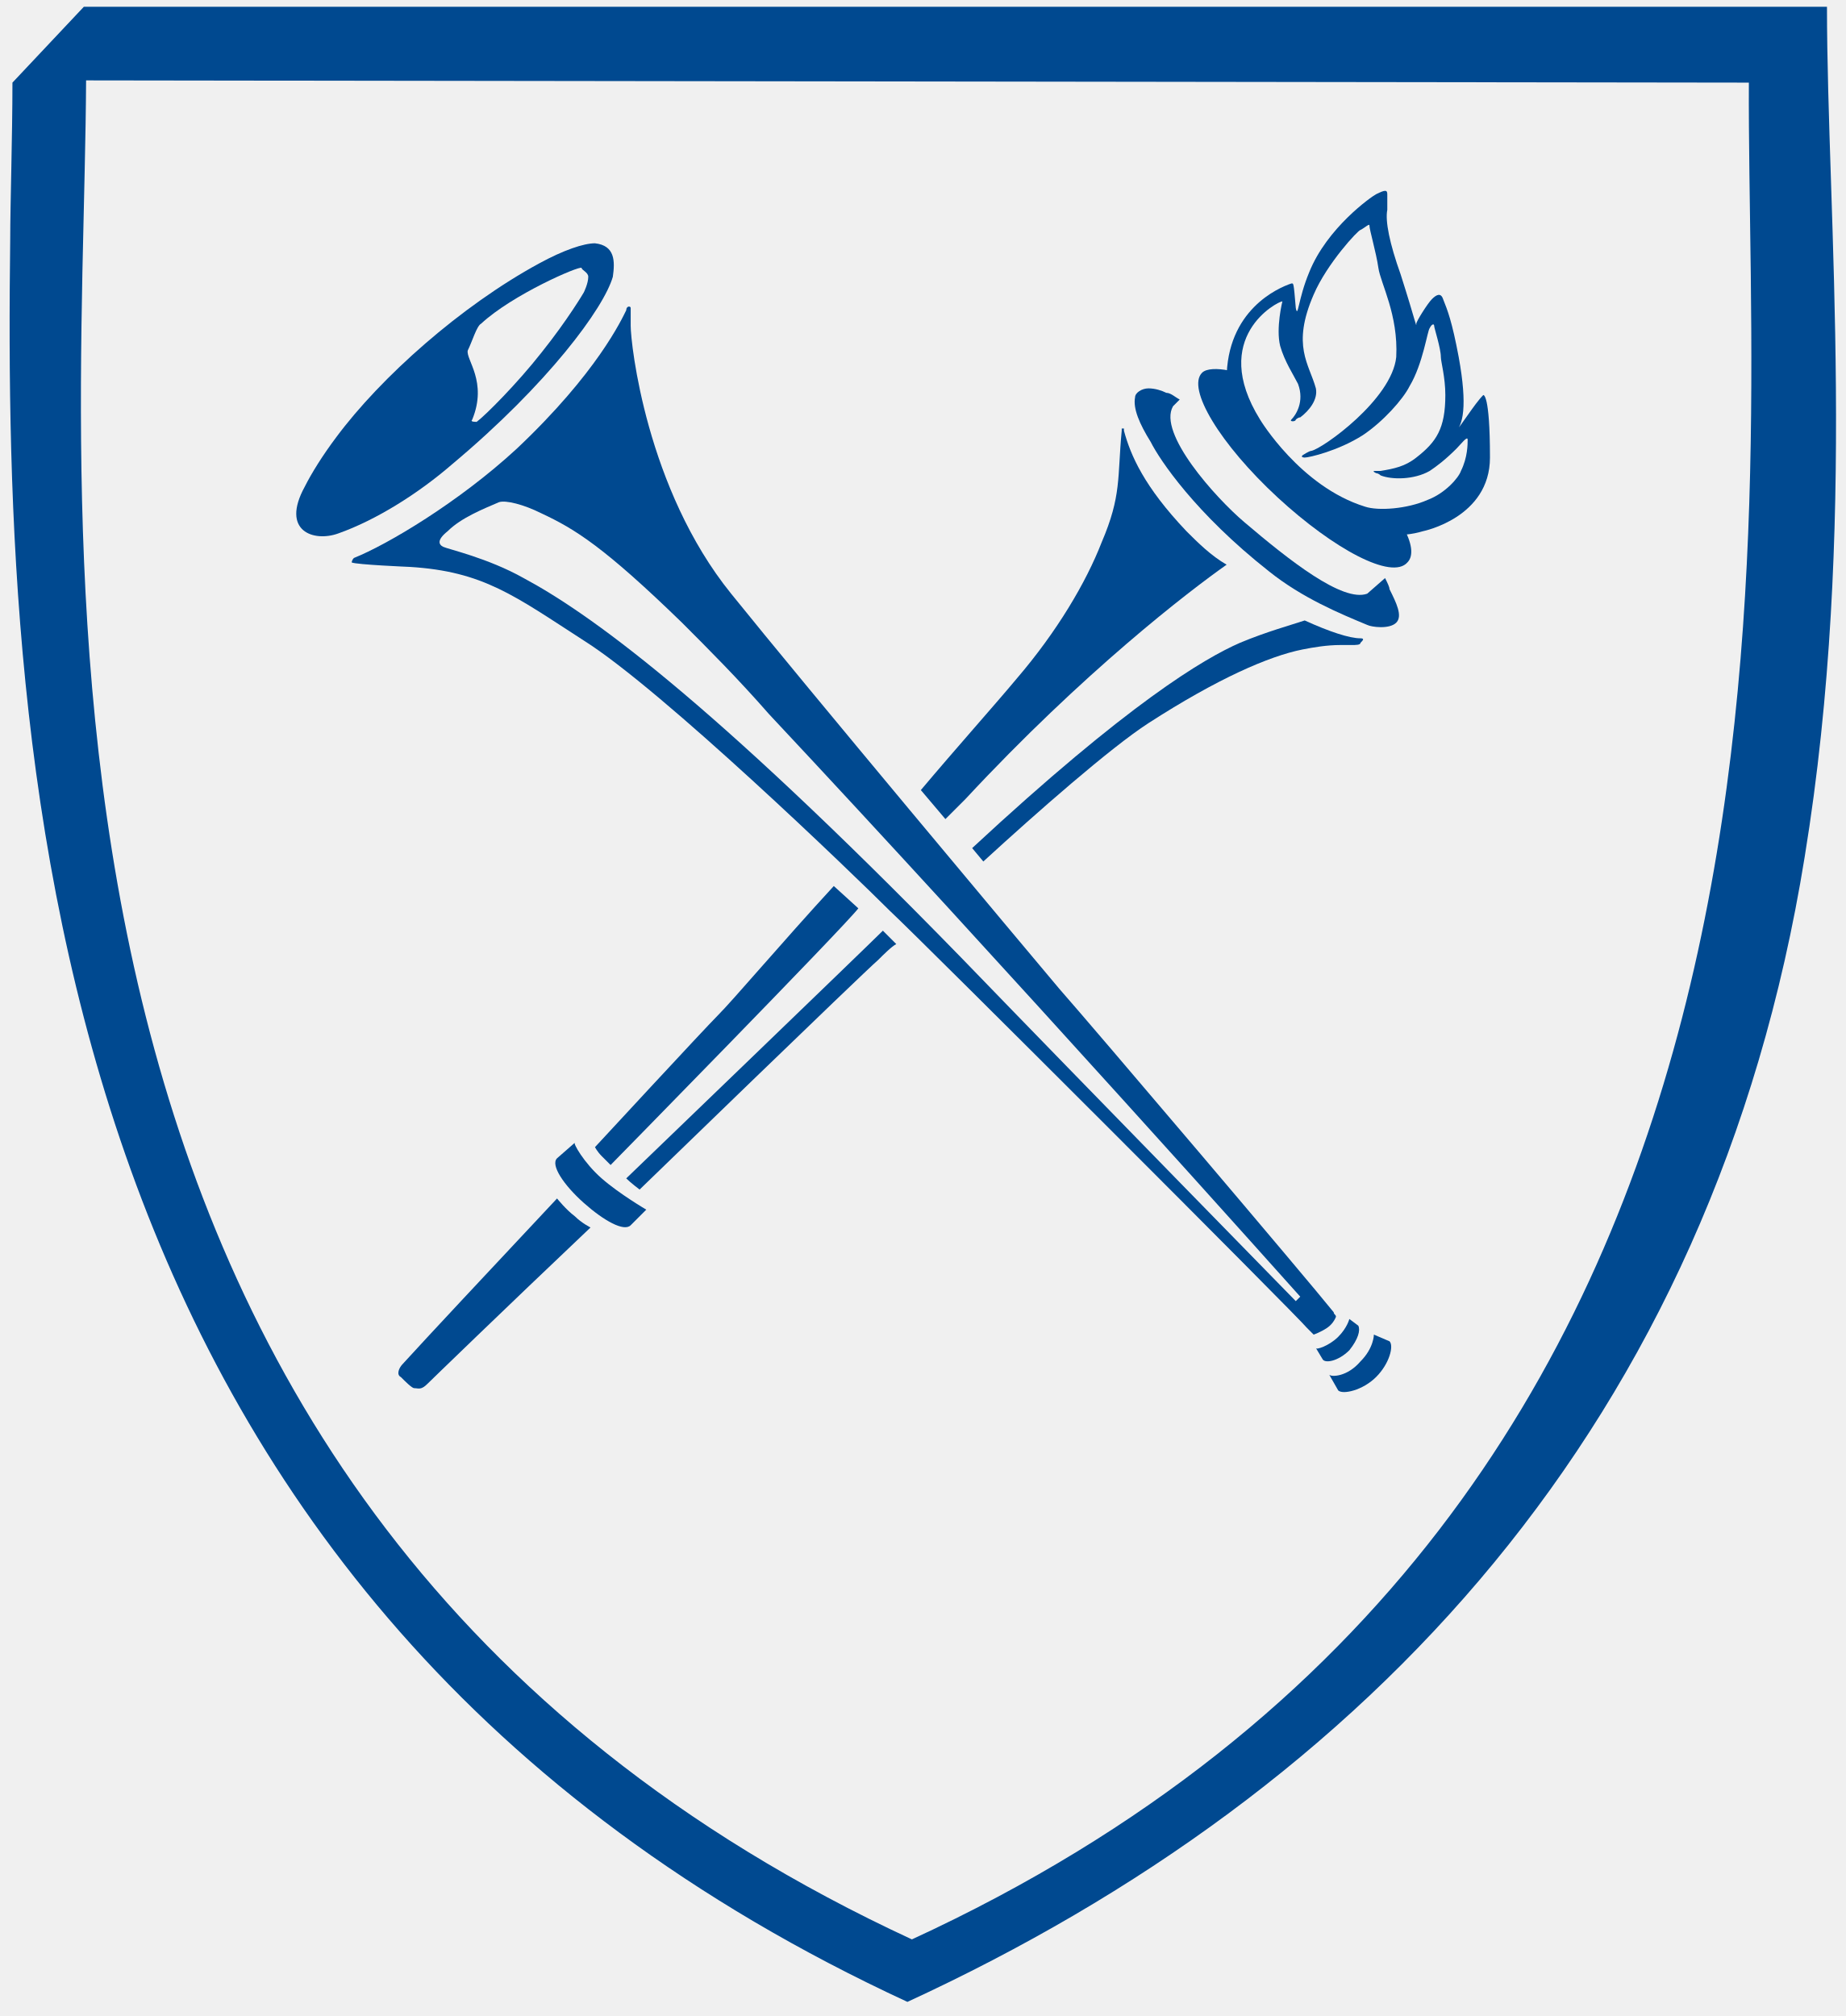
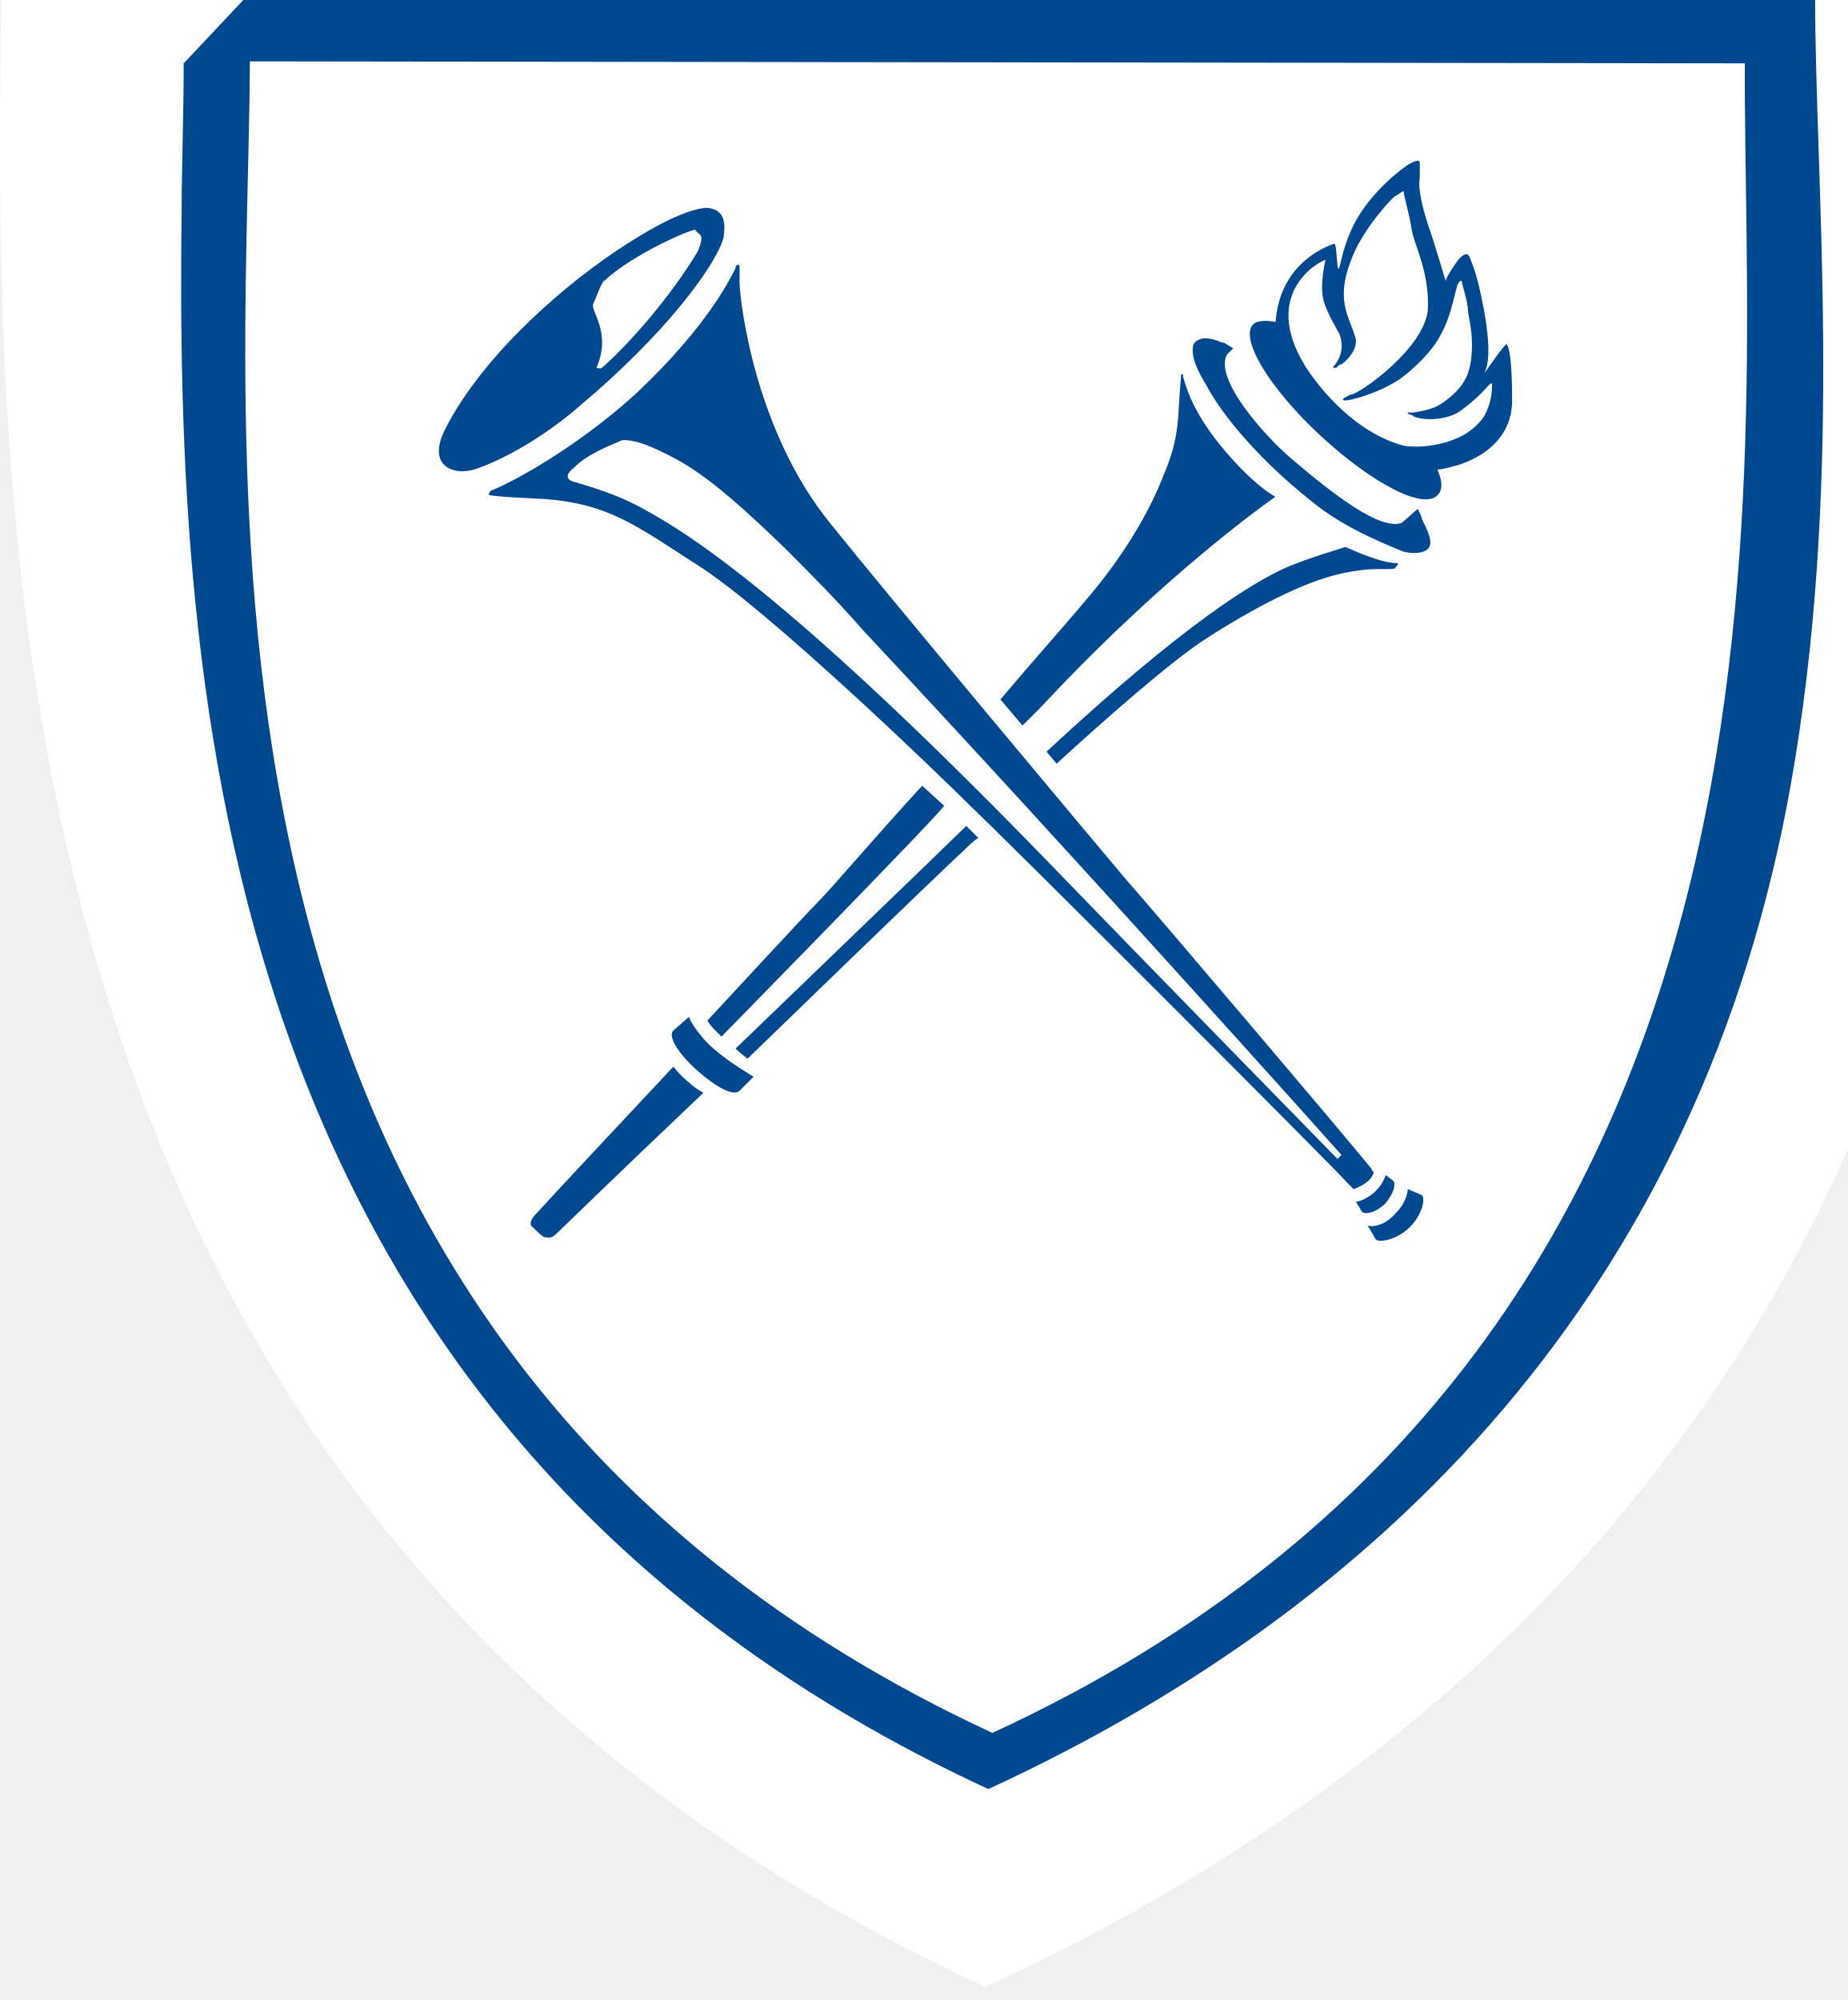
- <svg xmlns="http://www.w3.org/2000/svg" width="79.68" height="87.04" viewBox="0 0 95 104" fill="none">
-   <path d="M46.936 100.048C-1.533 77.599 4.223 27.518 4.338 4.147L90.109 4.262C89.993 27.633 95.404 77.714 46.936 100.048ZM4.223 0.348L0.539 4.262C0.539 7.025 0.424 10.594 0.424 12.321C0.079 39.837 1.921 82.549 46.705 103.272C70.422 92.335 88.266 73.454 92.987 44.212C95.75 27.288 94.138 11.17 94.138 0.348L4.223 0.348Z" fill="#004990" />
-   <path d="M28.631 61.826C25.177 65.51 21.838 69.079 20.687 70.346C20.456 70.576 20.341 70.921 20.572 71.036C20.802 71.266 21.147 71.612 21.262 71.612C21.493 71.612 21.608 71.727 21.953 71.382C22.068 71.266 25.867 67.582 30.358 63.323C30.358 63.323 29.897 63.093 29.552 62.747C29.091 62.402 28.631 61.826 28.631 61.826Z" fill="#004990" />
-   <path d="M30.933 60.79C31.854 61.596 33.235 62.402 33.235 62.402L32.429 63.208C32.084 63.553 31.048 62.977 30.012 62.056C28.976 61.135 28.285 60.099 28.63 59.754L29.551 58.948C29.436 58.948 30.012 59.984 30.933 60.79Z" fill="#004990" />
-   <path d="M70.076 70.23C70.767 69.54 70.767 68.849 70.767 68.849L71.573 69.194C71.803 69.424 71.573 70.346 70.882 71.036C70.192 71.727 69.156 71.957 68.925 71.727L68.465 70.921C68.58 71.036 69.386 71.036 70.076 70.23Z" fill="#004990" />
-   <path d="M68.925 68.964C69.386 68.504 69.501 68.043 69.501 68.043L69.962 68.388C70.077 68.619 69.962 69.079 69.501 69.655C68.925 70.23 68.235 70.346 68.119 70.115L67.774 69.54C67.774 69.655 68.465 69.424 68.925 68.964Z" fill="#004990" />
-   <path d="M71.343 29.821L70.422 30.627C69.155 31.087 66.392 28.9 64.09 26.942C62.593 25.676 59.6 22.337 60.406 20.956L60.751 20.61C60.521 20.495 60.29 20.265 60.06 20.265C59.83 20.15 59.484 20.035 59.139 20.035C58.794 20.035 58.448 20.265 58.448 20.495C58.333 21.071 58.679 21.877 59.254 22.798C59.715 23.719 61.557 26.482 65.356 29.475C67.083 30.857 69.04 31.663 70.422 32.238C70.652 32.353 71.573 32.469 71.918 32.123C72.264 31.778 71.918 31.087 71.573 30.396C71.573 30.281 71.458 30.051 71.343 29.821Z" fill="#004990" />
-   <path d="M32.43 15.89C32.43 16.12 32.43 16.466 32.43 16.811C32.43 17.732 33.236 25.215 37.611 30.626C41.41 35.347 52.693 48.817 54.535 51.004C56.261 52.961 67.314 65.971 68.695 67.698C68.695 67.813 68.81 67.813 68.81 67.928C68.81 67.928 68.695 68.273 68.35 68.503C68.004 68.734 67.659 68.849 67.659 68.849L67.314 68.503C66.853 67.928 47.627 48.701 45.785 46.974C43.943 45.133 34.042 35.577 30.012 33.044C26.443 30.741 24.832 29.475 21.032 29.245C21.032 29.245 18.269 29.13 18.039 29.015C18.039 29.015 18.039 28.899 18.154 28.784C19.881 28.094 23.565 25.906 26.558 23.143C30.703 19.229 31.97 16.466 32.2 16.005C32.2 15.775 32.43 15.775 32.43 15.89ZM35.078 32.123C31.049 28.209 29.552 27.288 27.825 26.482C26.904 26.021 25.983 25.791 25.637 25.906C24.832 26.252 23.68 26.712 22.989 27.403C22.414 27.863 22.529 28.094 22.759 28.209C22.989 28.324 25.062 28.784 26.904 29.82C30.128 31.547 36.229 35.807 49.469 49.392C56.146 56.3 66.738 67.122 66.738 67.122L66.968 66.892C66.968 66.892 51.541 49.623 39.568 36.843C37.956 35.001 36.459 33.505 35.078 32.123Z" fill="#004990" />
-   <path d="M23.22 23.949C21.493 25.446 19.305 26.827 17.348 27.518C16.082 27.979 14.355 27.403 15.621 25.1C15.967 24.41 16.542 23.488 17.233 22.567C19.536 19.459 23.68 15.775 27.71 13.588C28.976 12.897 30.012 12.551 30.588 12.551C31.624 12.666 31.624 13.472 31.509 14.278C31.048 15.89 28.17 19.804 23.22 23.949ZM24.486 21.762C24.947 21.416 26.558 19.804 27.825 18.193C29.206 16.466 30.012 15.084 30.012 15.084C30.012 15.084 30.242 14.624 30.242 14.278C30.242 14.048 29.897 13.933 29.897 13.818C29.782 13.703 26.328 15.199 24.716 16.696C24.486 16.811 24.256 17.617 24.026 18.078C23.91 18.538 25.062 19.689 24.256 21.646C24.141 21.762 24.371 21.762 24.486 21.762Z" fill="#004990" />
-   <path d="M45.439 48.011C44.633 48.817 32.2 60.79 32.2 60.79C32.43 61.02 32.89 61.366 32.89 61.366C32.89 61.366 44.288 50.313 45.209 49.508C45.439 49.277 45.9 48.817 46.13 48.702L45.439 48.011Z" fill="#004990" />
-   <path d="M69.04 33.275C69.271 33.275 69.386 33.275 69.616 33.275C69.846 33.275 70.076 33.275 70.076 33.16C70.192 33.044 70.307 32.929 70.076 32.929C69.501 32.929 68.465 32.584 67.198 32.008C66.508 32.238 65.241 32.584 63.86 33.16C62.018 33.965 58.103 36.268 50.044 43.751L50.62 44.442C53.383 41.909 57.182 38.57 59.139 37.304C62.708 35.002 65.356 33.85 67.083 33.505C67.659 33.39 68.35 33.275 69.04 33.275Z" fill="#004990" />
-   <path d="M61.097 27.403C58.91 25.1 58.219 23.489 57.874 22.222V22.107H57.759V22.222C57.528 24.64 57.759 25.561 56.723 27.979C55.917 30.051 54.42 32.584 52.348 35.001C51.196 36.383 49.239 38.57 47.397 40.758L48.664 42.254C48.779 42.139 49.239 41.679 49.7 41.218C55.801 34.656 61.212 30.511 63.17 29.13C62.364 28.669 61.673 27.979 61.097 27.403Z" fill="#004990" />
-   <path d="M42.907 45.708C40.259 48.586 37.726 51.58 36.92 52.386C36.229 53.076 30.588 59.178 30.588 59.178C30.588 59.178 30.703 59.408 30.933 59.639C31.164 59.869 31.394 60.099 31.394 60.099C31.394 60.099 43.367 47.896 44.173 46.859L42.907 45.708Z" fill="#004990" />
-   <path d="M63.284 19.344C63.284 19.229 63.284 19.114 63.284 19.114C62.709 18.999 62.133 18.999 61.903 19.229C61.097 20.035 62.824 22.913 65.817 25.676C68.695 28.324 71.688 29.936 72.494 29.015C72.84 28.669 72.725 27.979 72.264 27.173C68.12 27.633 63.284 21.992 63.284 19.344Z" fill="#004990" />
-   <path d="M76.409 20.38C75.948 20.84 75.257 21.992 74.912 22.337C75.373 21.992 75.603 20.956 75.142 18.423C74.797 16.581 74.567 16.005 74.336 15.43C74.221 15.084 73.991 15.199 73.761 15.43C73.531 15.66 72.955 16.581 72.955 16.696C72.955 16.926 72.955 16.696 72.149 14.163C71.573 12.551 71.343 11.4 71.458 10.824C71.458 10.479 71.458 10.249 71.458 10.018C71.458 9.788 71.343 9.788 70.883 10.018C70.652 10.134 68.35 11.745 67.429 14.048C66.853 15.43 66.853 16.466 66.738 15.89C66.623 14.508 66.623 14.624 66.508 14.624C65.817 14.854 63.169 16.005 63.169 19.574C63.169 22.567 68.695 28.784 73.3 27.403C73.3 27.403 76.754 26.712 76.754 23.604C76.754 20.265 76.409 20.38 76.409 20.38ZM75.257 24.294C75.142 24.64 74.452 25.446 73.531 25.791C72.494 26.252 70.998 26.367 70.307 26.136C66.968 25.1 64.896 21.646 64.896 21.646C62.248 17.387 65.817 15.545 66.047 15.545C66.047 15.545 65.702 16.926 65.932 17.847C66.162 18.653 66.623 19.344 66.853 19.804C67.198 20.725 66.738 21.416 66.508 21.646C66.393 21.762 66.738 21.762 66.738 21.646C66.738 21.646 66.853 21.531 66.968 21.531C67.429 21.186 67.889 20.61 67.774 20.035C67.429 18.768 66.508 17.847 67.659 15.199C68.35 13.588 69.962 11.861 70.077 11.861C70.307 11.745 70.537 11.515 70.537 11.63C70.537 11.861 70.883 13.012 70.998 13.818C71.113 14.624 72.034 16.235 71.919 18.423C71.689 20.61 68.12 23.143 67.544 23.258C67.429 23.258 67.083 23.488 67.083 23.488C66.968 23.604 67.198 23.604 67.198 23.604C67.429 23.604 68.925 23.258 70.192 22.452C71.228 21.762 72.264 20.61 72.609 19.919C73.3 18.768 73.531 17.041 73.646 16.926C73.761 16.696 73.876 16.696 73.876 16.811C73.876 16.926 74.221 17.962 74.221 18.423C74.221 18.653 74.452 19.459 74.452 20.38C74.452 22.107 73.991 22.798 72.955 23.604C72.379 24.064 71.804 24.179 71.113 24.294H70.883C70.767 24.294 70.652 24.294 70.883 24.41C70.883 24.41 70.998 24.41 71.113 24.525C71.689 24.755 72.84 24.755 73.646 24.294C73.991 24.064 74.452 23.719 75.027 23.143C75.257 22.913 75.603 22.452 75.603 22.683C75.603 22.913 75.603 23.604 75.257 24.294Z" fill="#004990" />
+ <svg xmlns="http://www.w3.org/2000/svg" width="88.883" height="96.217" viewBox="30 40 106 114" fill="none">
+   <path d="M30.177 32.77L34.674 27.992H144.43C144.43 41.202 146.397 60.877 143.024 81.535C137.262 117.23 115.48 140.277 86.53 153.628C31.863 128.332 29.615 76.195 30.037 42.608C30.037 40.5 30.177 36.143 30.177 32.77Z" fill="white" />
+   <path d="M86.936 139.048C38.467 116.599 44.223 66.518 44.338 43.147L130.108 43.262C129.993 66.633 135.404 116.714 86.936 139.048ZM44.223 39.348L40.539 43.262C40.539 46.025 40.424 49.594 40.424 51.321C40.079 78.837 41.921 121.549 86.705 142.272C110.422 131.335 128.266 112.454 132.987 83.212C135.75 66.288 134.138 50.17 134.138 39.348L44.223 39.348Z" fill="#004990" />
+   <path d="M68.631 100.826C65.177 104.51 61.838 108.079 60.687 109.345C60.456 109.576 60.341 109.921 60.572 110.036C60.802 110.267 61.147 110.612 61.262 110.612C61.493 110.612 61.608 110.727 61.953 110.382C62.068 110.267 65.868 106.582 70.358 102.323C70.358 102.323 69.897 102.092 69.552 101.747C69.091 101.402 68.631 100.826 68.631 100.826Z" fill="#004990" />
+   <path d="M70.933 99.79C71.854 100.596 73.235 101.402 73.235 101.402L72.43 102.208C72.084 102.553 71.048 101.977 70.012 101.056C68.976 100.135 68.285 99.099 68.63 98.754L69.551 97.948C69.436 97.948 70.012 98.984 70.933 99.79Z" fill="#004990" />
+   <path d="M110.077 109.23C110.767 108.54 110.767 107.849 110.767 107.849L111.573 108.194C111.803 108.425 111.573 109.346 110.882 110.036C110.192 110.727 109.155 110.957 108.925 110.727L108.465 109.921C108.58 110.036 109.386 110.036 110.077 109.23Z" fill="#004990" />
+   <path d="M108.925 107.964C109.386 107.503 109.501 107.043 109.501 107.043L109.961 107.388C110.077 107.619 109.961 108.079 109.501 108.655C108.925 109.23 108.235 109.346 108.119 109.115L107.774 108.54C107.774 108.655 108.465 108.424 108.925 107.964Z" fill="#004990" />
+   <path d="M111.343 68.821L110.422 69.626C109.155 70.087 106.392 67.9 104.09 65.942C102.593 64.676 99.6 61.337 100.405 59.956L100.751 59.61C100.521 59.495 100.29 59.265 100.06 59.265C99.83 59.15 99.484 59.035 99.139 59.035C98.794 59.035 98.448 59.265 98.448 59.495C98.333 60.071 98.679 60.877 99.254 61.798C99.715 62.719 101.557 65.482 105.356 68.475C107.083 69.857 109.04 70.663 110.422 71.238C110.652 71.353 111.573 71.469 111.918 71.123C112.264 70.778 111.918 70.087 111.573 69.396C111.573 69.281 111.458 69.051 111.343 68.821Z" fill="#004990" />
+   <path d="M72.43 54.89C72.43 55.12 72.43 55.466 72.43 55.811C72.43 56.732 73.236 64.215 77.611 69.626C81.41 74.347 92.692 87.817 94.534 90.004C96.261 91.961 107.314 104.971 108.695 106.697C108.695 106.813 108.81 106.813 108.81 106.928C108.81 106.928 108.695 107.273 108.35 107.503C108.004 107.734 107.659 107.849 107.659 107.849L107.314 107.503C106.853 106.928 87.627 87.701 85.785 85.975C83.943 84.132 74.042 74.577 70.012 72.044C66.443 69.742 64.832 68.475 61.032 68.245C61.032 68.245 58.269 68.13 58.039 68.015C58.039 68.015 58.039 67.9 58.154 67.784C59.881 67.094 63.565 64.906 66.558 62.143C70.703 58.229 71.969 55.466 72.2 55.005C72.2 54.775 72.43 54.775 72.43 54.89ZM75.078 71.123C71.049 67.209 69.552 66.288 67.825 65.482C66.904 65.021 65.983 64.791 65.638 64.906C64.832 65.252 63.68 65.712 62.989 66.403C62.414 66.863 62.529 67.094 62.759 67.209C62.989 67.324 65.062 67.784 66.904 68.82C70.127 70.547 76.229 74.807 89.469 88.392C96.146 95.3 106.738 106.122 106.738 106.122L106.968 105.892C106.968 105.892 91.541 88.623 79.568 75.843C77.956 74.001 76.46 72.505 75.078 71.123Z" fill="#004990" />
+   <path d="M63.22 62.949C61.493 64.446 59.305 65.827 57.348 66.518C56.082 66.978 54.355 66.403 55.621 64.1C55.967 63.41 56.542 62.489 57.233 61.568C59.536 58.459 63.68 54.775 67.71 52.587C68.976 51.897 70.012 51.551 70.588 51.551C71.624 51.666 71.624 52.472 71.509 53.278C71.048 54.89 68.17 58.804 63.22 62.949ZM64.486 60.762C64.947 60.416 66.558 58.804 67.825 57.193C69.206 55.466 70.012 54.084 70.012 54.084C70.012 54.084 70.243 53.624 70.243 53.278C70.243 53.048 69.897 52.933 69.897 52.818C69.782 52.703 66.328 54.199 64.716 55.696C64.486 55.811 64.256 56.617 64.026 57.078C63.91 57.538 65.062 58.689 64.256 60.647C64.141 60.762 64.371 60.762 64.486 60.762Z" fill="#004990" />
+   <path d="M85.439 87.011C84.633 87.817 72.2 99.79 72.2 99.79C72.43 100.02 72.89 100.366 72.89 100.366C72.89 100.366 84.288 89.313 85.209 88.507C85.439 88.277 85.9 87.817 86.13 87.702L85.439 87.011Z" fill="#004990" />
+   <path d="M109.04 72.275C109.271 72.275 109.386 72.275 109.616 72.275C109.846 72.275 110.077 72.275 110.077 72.159C110.192 72.044 110.307 71.929 110.077 71.929C109.501 71.929 108.465 71.584 107.198 71.008C106.508 71.238 105.241 71.584 103.86 72.159C102.018 72.965 98.103 75.268 90.044 82.751L90.62 83.442C93.383 80.909 97.182 77.57 99.139 76.304C102.708 74.001 105.356 72.85 107.083 72.505C107.659 72.39 108.35 72.275 109.04 72.275Z" fill="#004990" />
+   <path d="M101.097 66.403C98.91 64.1 98.219 62.489 97.874 61.222V61.107H97.759V61.222C97.528 63.64 97.759 64.561 96.723 66.979C95.917 69.051 94.42 71.584 92.348 74.001C91.196 75.383 89.239 77.57 87.397 79.758L88.664 81.254C88.779 81.139 89.239 80.679 89.7 80.218C95.802 73.656 101.213 69.511 103.17 68.13C102.364 67.669 101.673 66.979 101.097 66.403Z" fill="#004990" />
+   <path d="M82.907 84.708C80.259 87.586 77.726 90.58 76.92 91.386C76.229 92.076 70.588 98.178 70.588 98.178C70.588 98.178 70.703 98.408 70.933 98.639C71.164 98.869 71.394 99.099 71.394 99.099C71.394 99.099 83.367 86.896 84.173 85.859L82.907 84.708Z" fill="#004990" />
+   <path d="M103.284 58.344C103.284 58.229 103.284 58.114 103.284 58.114C102.708 57.999 102.133 57.999 101.903 58.229C101.097 59.035 102.824 61.913 105.817 64.676C108.695 67.324 111.688 68.936 112.494 68.015C112.84 67.669 112.725 66.978 112.264 66.173C108.119 66.633 103.284 60.992 103.284 58.344Z" fill="#004990" />
+   <path d="M116.409 59.38C115.948 59.84 115.257 60.992 114.912 61.337C115.373 60.992 115.603 59.956 115.142 57.423C114.797 55.581 114.567 55.005 114.336 54.429C114.221 54.084 113.991 54.199 113.761 54.429C113.531 54.66 112.955 55.581 112.955 55.696C112.955 55.926 112.955 55.696 112.149 53.163C111.573 51.551 111.343 50.4 111.458 49.824C111.458 49.479 111.458 49.249 111.458 49.019C111.458 48.788 111.343 48.788 110.883 49.019C110.652 49.134 108.35 50.745 107.429 53.048C106.853 54.429 106.853 55.466 106.738 54.89C106.623 53.508 106.623 53.624 106.508 53.624C105.817 53.854 103.169 55.005 103.169 58.574C103.169 61.567 108.695 67.784 113.3 66.403C113.3 66.403 116.754 65.712 116.754 62.604C116.754 59.265 116.409 59.38 116.409 59.38ZM115.257 63.294C115.142 63.64 114.452 64.446 113.531 64.791C112.494 65.251 110.998 65.367 110.307 65.136C106.968 64.1 104.896 60.646 104.896 60.646C102.248 56.387 105.817 54.545 106.047 54.545C106.047 54.545 105.702 55.926 105.932 56.847C106.162 57.653 106.623 58.344 106.853 58.804C107.199 59.725 106.738 60.416 106.508 60.646C106.393 60.761 106.738 60.761 106.738 60.646C106.738 60.646 106.853 60.531 106.968 60.531C107.429 60.186 107.889 59.61 107.774 59.035C107.429 57.768 106.508 56.847 107.659 54.199C108.35 52.587 109.962 50.861 110.077 50.861C110.307 50.745 110.537 50.515 110.537 50.63C110.537 50.861 110.883 52.012 110.998 52.818C111.113 53.624 112.034 55.235 111.919 57.423C111.689 59.61 108.12 62.143 107.544 62.258C107.429 62.258 107.083 62.488 107.083 62.488C106.968 62.604 107.199 62.604 107.199 62.604C107.429 62.604 108.925 62.258 110.192 61.452C111.228 60.761 112.264 59.61 112.61 58.919C113.3 57.768 113.531 56.041 113.646 55.926C113.761 55.696 113.876 55.696 113.876 55.811C113.876 55.926 114.221 56.962 114.221 57.423C114.221 57.653 114.452 58.459 114.452 59.38C114.452 61.107 113.991 61.798 112.955 62.604C112.379 63.064 111.804 63.179 111.113 63.294H110.883C110.767 63.294 110.652 63.294 110.883 63.41C110.883 63.41 110.998 63.41 111.113 63.525C111.689 63.755 112.84 63.755 113.646 63.294C113.991 63.064 114.452 62.719 115.027 62.143C115.257 61.913 115.603 61.452 115.603 61.682C115.603 61.913 115.603 62.604 115.257 63.294Z" fill="#004990" />
</svg>
